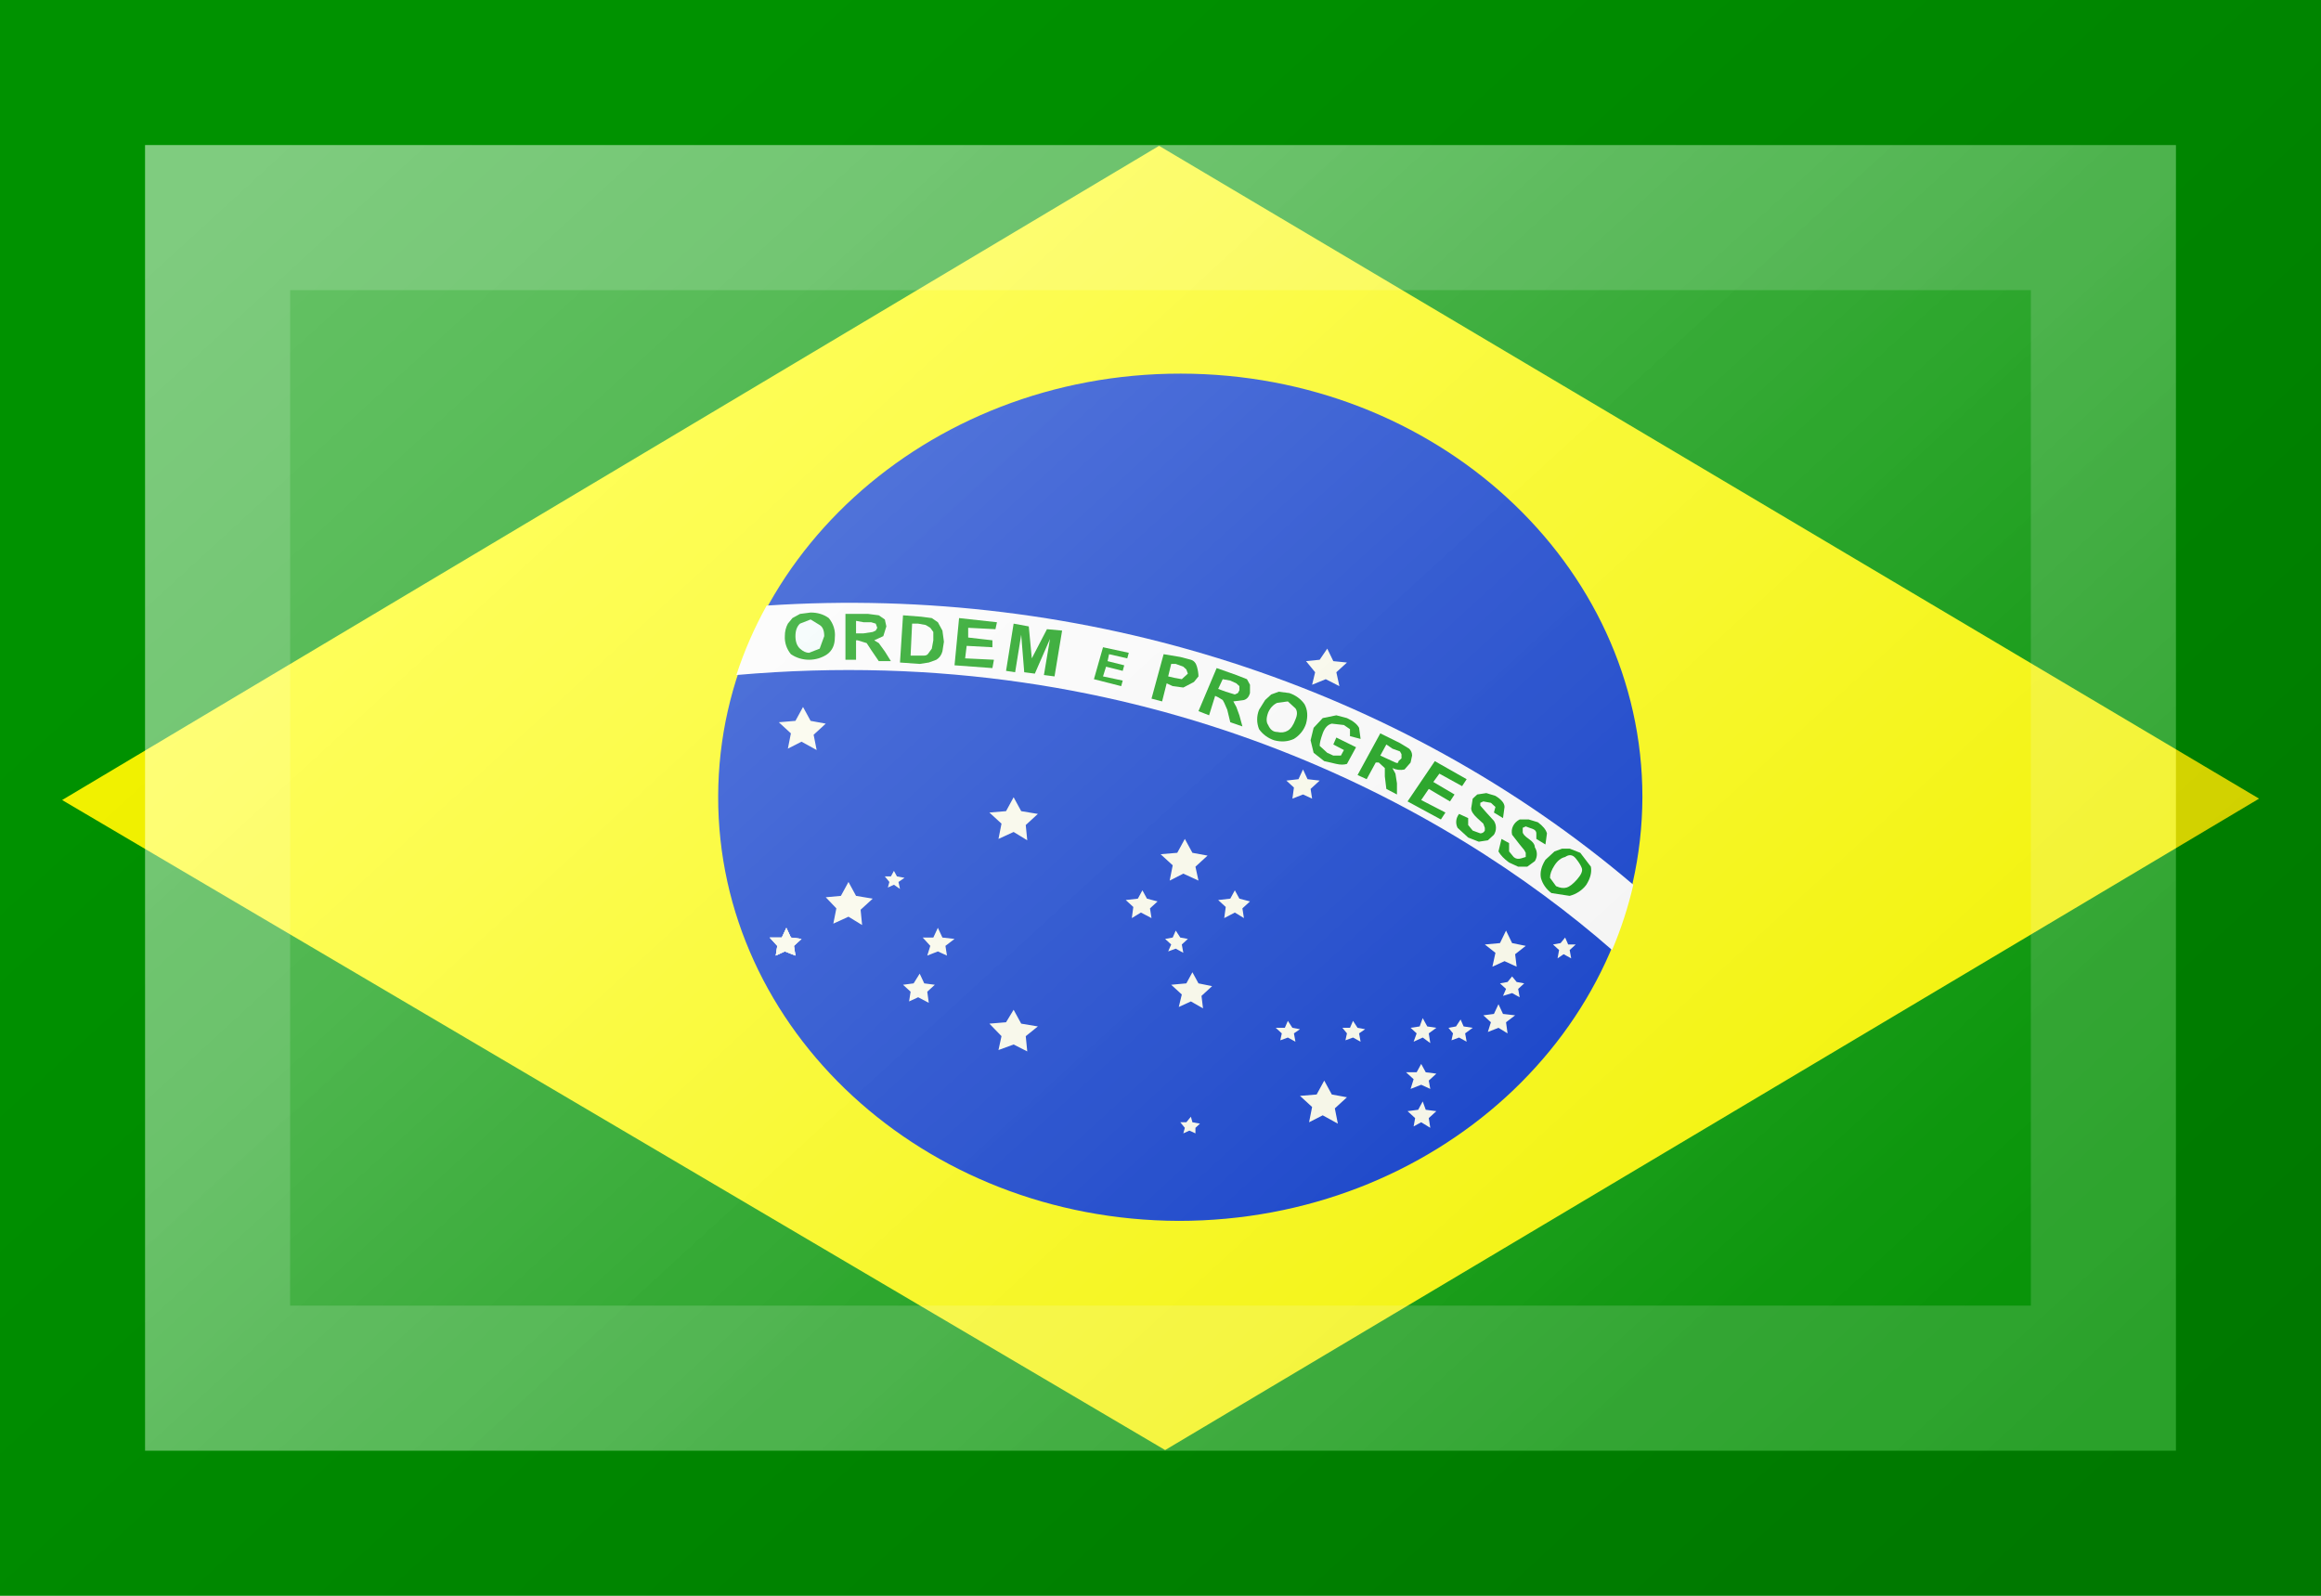
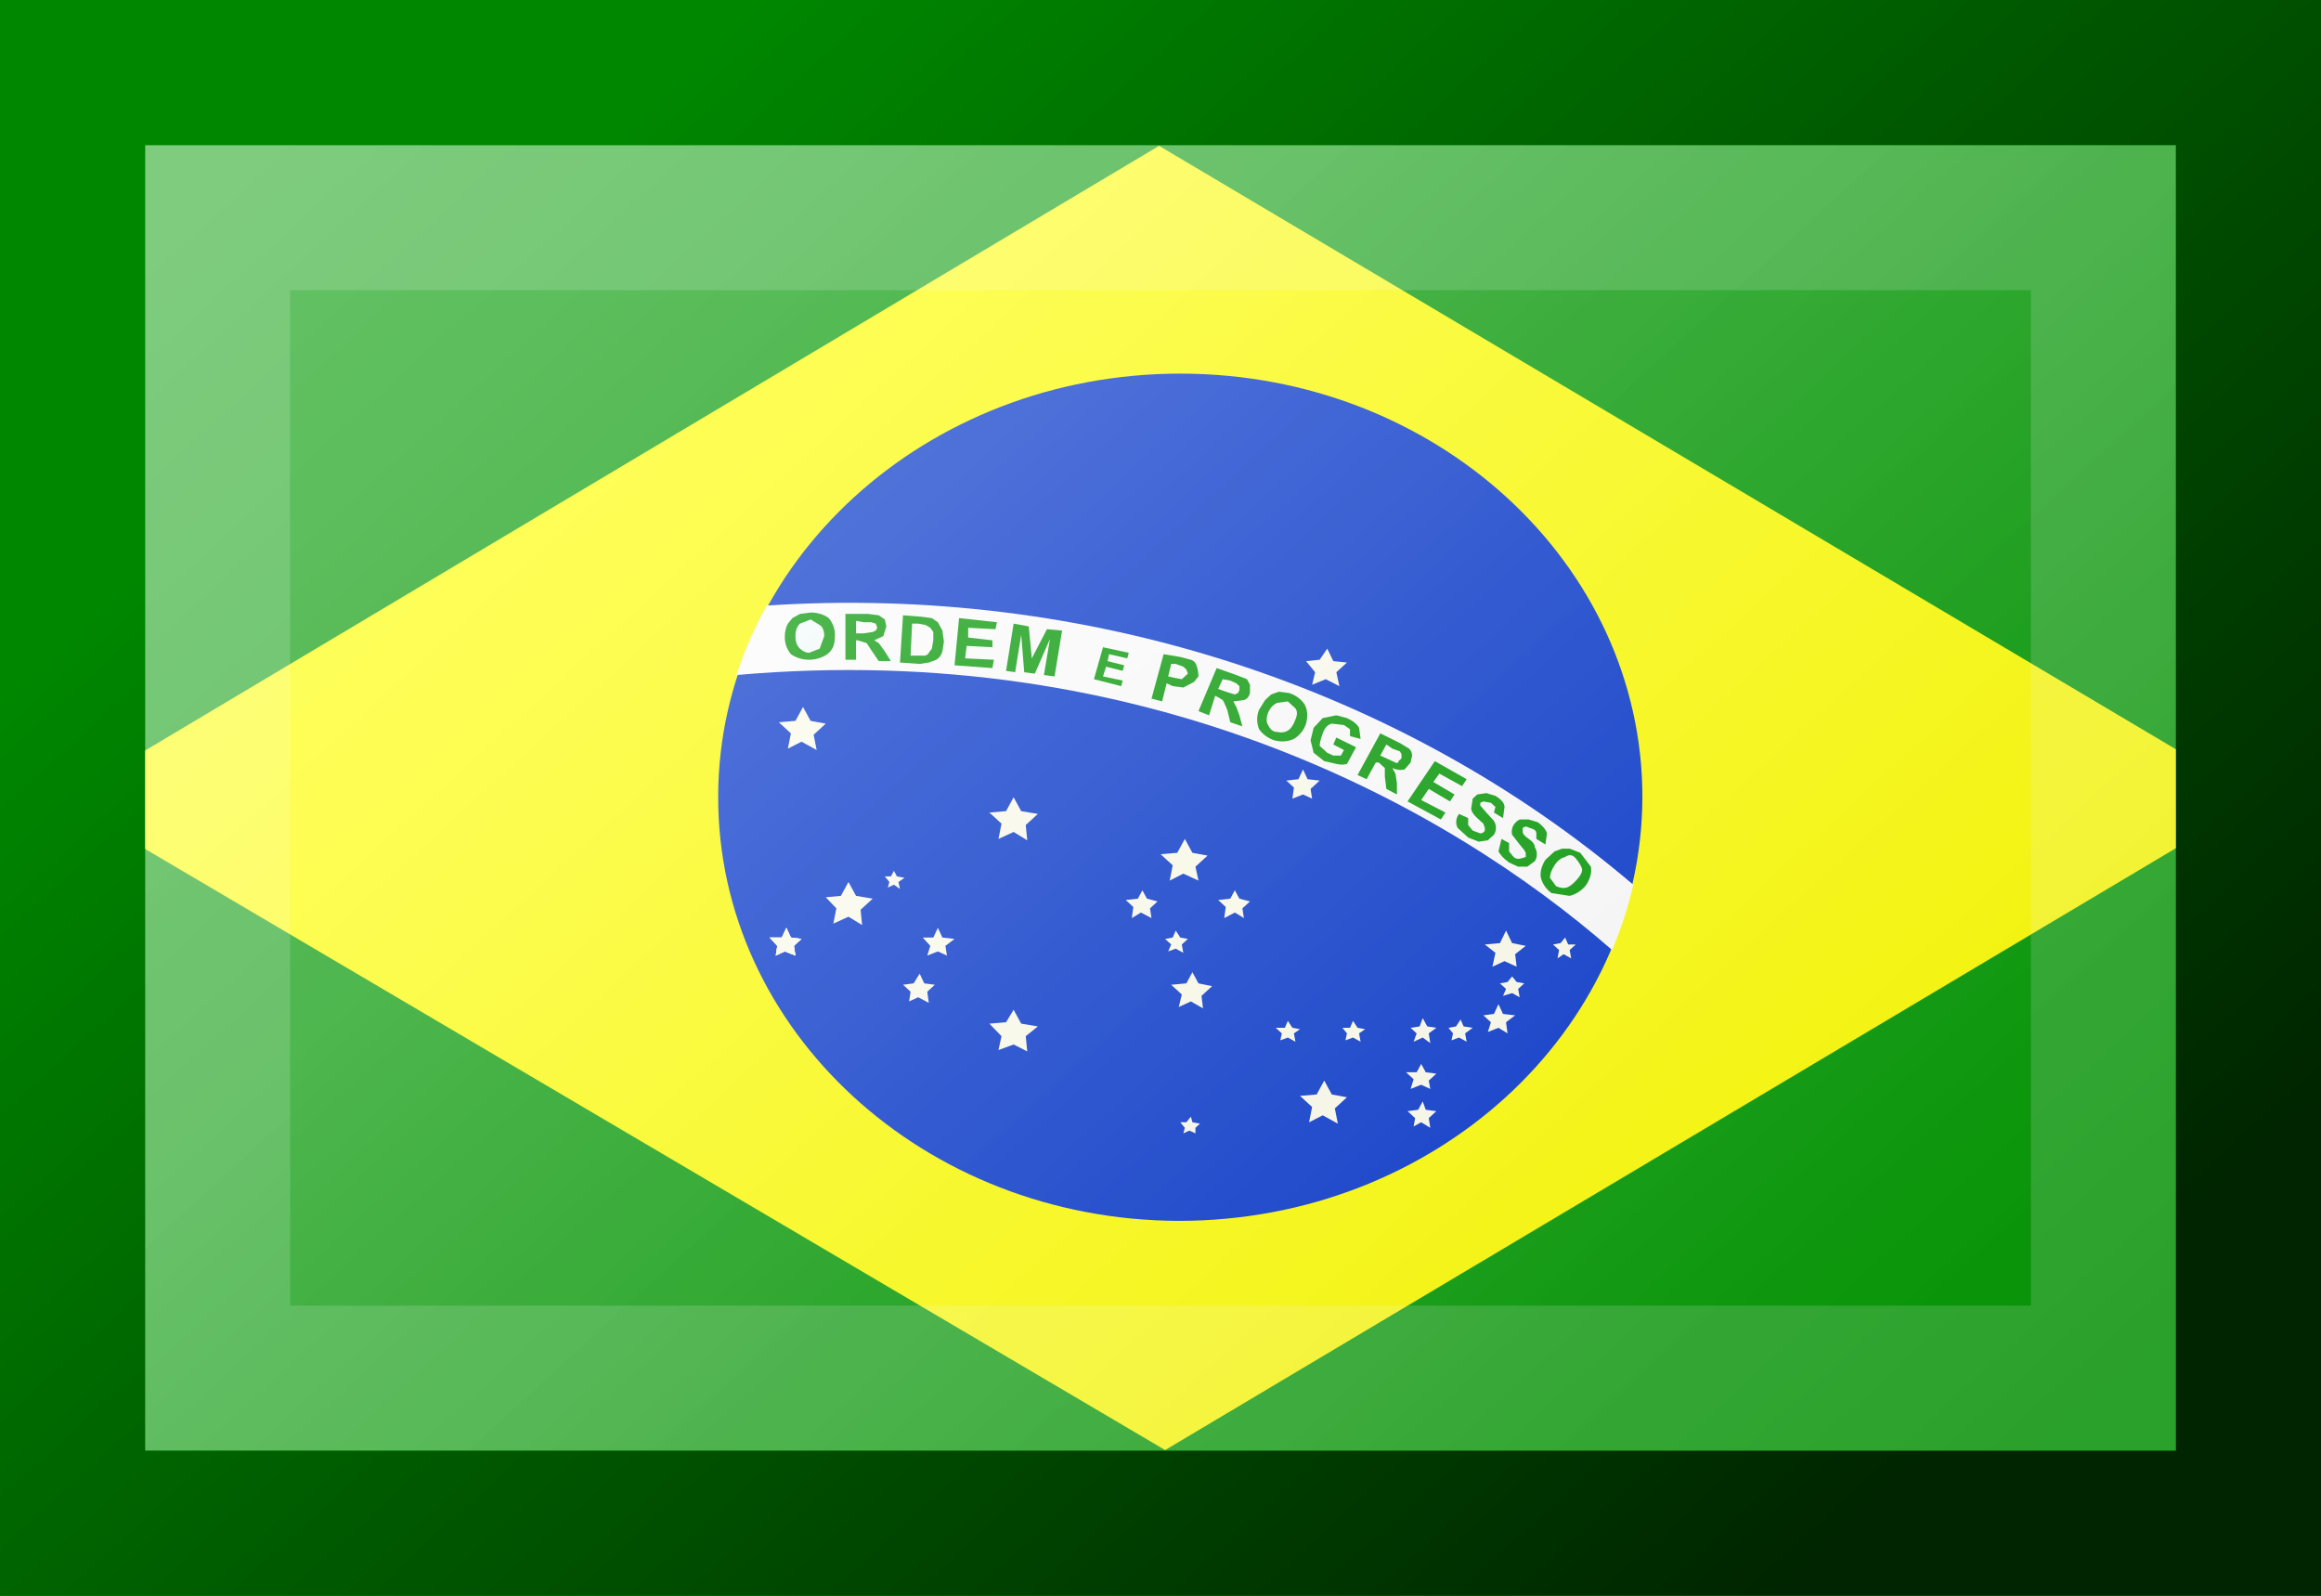
- <svg xmlns="http://www.w3.org/2000/svg" width="16" height="11" viewBox="0 0 16 11">
+ <svg xmlns="http://www.w3.org/2000/svg" xmlns:xlink="http://www.w3.org/1999/xlink" width="16" height="11" viewBox="0 0 16 11">
  <defs>
    <linearGradient id="fbr-gloss" gradientUnits="userSpaceOnUse" x1="1.352" y1="1.476" x2="11.384" y2="12.430">
      <stop offset="0.000" stop-color="#fff" stop-opacity="0.400" />
      <stop offset="0.308" stop-color="#fff" stop-opacity="0.314" />
      <stop offset="0.856" stop-color="#fff" stop-opacity="0.061" />
      <stop offset="1.000" stop-color="#fff" stop-opacity="0.021" />
    </linearGradient>
    <linearGradient id="fbr-shade" gradientUnits="userSpaceOnUse" x1="2.739" y1="2.991" x2="11.482" y2="12.537">
      <stop offset="0.000" stop-color="#000" stop-opacity="0.000" />
      <stop offset="1.000" stop-color="#000" stop-opacity="0.060" />
    </linearGradient>
-     <linearGradient id="fbr-edge" gradientUnits="userSpaceOnUse" x1="2.625" y1="2.866" x2="11.802" y2="12.886">
-       <stop offset="0.000" stop-color="#000" stop-opacity="0.048" />
-       <stop offset="0.295" stop-color="#000" stop-opacity="0.094" />
-       <stop offset="1.000" stop-color="#000" stop-opacity="0.217" />
+     <linearGradient id="fbr-edge" gradientUnits="userSpaceOnUse" x1="2.391" y1="2.611" x2="11.076" y2="12.094">
+       <stop offset="0" stop-color="#008700" />
+       <stop offset="0.463" stop-color="#005900" />
+       <stop offset="1" stop-color="#002500" />
    </linearGradient>
    <clipPath id="fbr-clip">
      <rect width="16" height="11" />
    </clipPath>
  </defs>
  <g clip-path="url(#fbr-clip)">
-     <g transform="scale(1.04447 0.95743)">
-       <path fill="#090" fill-rule="evenodd" d="M0 0h15.32v11.49H0z" />
-       <path fill="#ff0" fill-rule="evenodd" d="m7.69 10.44 7.22-4.69-7.26-4.7L.41 5.76z" />
-       <path fill="#03c" fill-rule="evenodd" d="M10.84 5.74a3.06 3.06 0 0 1-3.06 3.05 3.05 3.05 0 1 1 3.06-3.05" />
-       <path fill="#ffffef" fill-rule="evenodd" d="m6.78 7.57-.09-.05-.1.04.02-.1-.08-.09.11-.01.05-.09.05.1.11.02-.08.07m2.06.63-.1-.06-.09.05.02-.11-.08-.08.11-.01.05-.1.05.1.1.02-.08.08m-.87-.72-.08-.05-.08.04.02-.09-.07-.07.1-.01.04-.08.04.08.09.02-.07.07m2.08-.21-.08-.04-.08.04.02-.1-.07-.06.1-.01.04-.09.04.09.09.02-.07.06m-2.09-.53-.1-.05-.09.05.02-.11-.08-.08.11-.01.05-.1.05.1.1.02-.08.08m-2.5-.84-.1-.06-.09.05.02-.11-.08-.08.11-.01.05-.1.05.1.1.02-.08.08m.32 1.37L5.6 6.6l-.1.05.02-.11-.07-.08.1-.01.05-.1.05.1.11.02-.08.08m3.16-1.61-.09-.05-.09.04.02-.09-.06-.08.09-.01.05-.08.04.09.09.01-.07.07m-.16.91-.06-.03-.07.03.01-.08-.05-.05.08-.01.03-.07.03.07.08.01-.06.06m-3.4 1.2-.07-.03-.06.03.01-.07-.05-.06h.08l.03-.07.03.07.07.01-.05.05m4.79.37-.05-.03-.06.02.02-.05-.04-.04.05-.01.03-.04.03.04.05.01-.04.04" />
-       <path fill="#ffffef" fill-rule="evenodd" d="m5.25 6.88-.07-.03-.06.03.01-.07-.05-.06h.08l.03-.07.03.07.07.01-.05.05" />
-       <path fill="#ffffef" fill-rule="evenodd" d="m5.25 6.88-.07-.03-.06.03.01-.07-.05-.06h.08l.03-.07.03.07.07.01-.05.05m1.01.07-.06-.03-.07.03.02-.07-.05-.06h.07l.03-.07.03.07.08.01-.06.05m-.11.41-.07-.04-.06.03.01-.07-.05-.05.07-.01.04-.07.03.07.07.01-.05.05m2.09-.53-.06-.04-.07.04.01-.08-.05-.05.08-.01.03-.06.03.06.07.02-.05.05m-.6.07-.07-.04-.06.04.01-.08-.05-.05.08-.01.03-.06.03.06.07.02-.05.05M5.94 6.4l-.04-.03-.04.02.01-.04-.03-.04h.04l.02-.04.02.04.05.01-.04.03m4.02 1.09-.06-.04-.07.03.02-.07-.05-.05.07-.01.03-.07.03.07.08.01-.06.05m-.5.15-.05-.04-.06.03.02-.06-.04-.04.06-.01.02-.06.03.06.06.01-.05.04m.25.06-.05-.03-.05.02.01-.05-.03-.04.05-.01.03-.05.02.05.06.01-.05.04m.7-.54-.05-.03-.04.03.01-.06-.04-.04.05-.01.03-.04.02.05h.05l-.04.04m-.92 1-.06-.03-.07.03.02-.07-.05-.05h.07l.03-.06.03.06.07.01-.05.05m.01.34-.06-.04-.05.03.01-.06L9.29 8l.07-.01.03-.06.02.06.07.01-.05.05m-.45-.55-.05-.03-.05.02.01-.05-.03-.04h.05l.02-.05.03.05.05.01-.04.03m-.42.06-.05-.03-.05.02.01-.05-.04-.04h.06l.02-.05.03.05.05.01-.04.03m-.73-.58-.05-.03-.05.02.02-.05-.04-.04.05-.01.02-.05.03.05.05.01-.04.04m.09 1.36-.04-.02-.04.02.01-.04-.03-.04h.04l.03-.04.01.04.05.01-.03.03M6.78 6.05l-.09-.06-.1.05.02-.11-.08-.08.11-.01.05-.1.05.1.11.02-.08.08" />
-       <path fill="#fff" fill-rule="evenodd" d="M10.64 6.84a3 3 0 0 0 .14-.47 7.6 7.6 0 0 0-5.72-2.01 3 3 0 0 0-.2.5c2.7-.26 4.69.94 5.78 1.98" />
-       <path fill="#090" d="m9.91 6.04.05.03v.06l.03.04q.02.02.05.01l.03-.01v-.03l-.01-.02-.03-.04-.05-.07a.1.1 0 0 1 .05-.11h.06l.06.02q.05.04.06.08l-.01.08-.06-.04V6q0-.02-.02-.03l-.05-.02-.02.01v.03q0 .02.04.05t.04.06a.1.1 0 0 1 0 .1l-.05.04h-.06l-.06-.03q-.05-.04-.07-.08zm-.28-.18.06.03v.05l.03.04.05.02q.02 0 .03-.02v-.02l-.01-.03-.04-.04q-.04-.04-.04-.07l.01-.07.03-.03.06-.01.06.02q.06.04.06.08l-.01.08-.06-.04.01-.04-.03-.03-.05-.01-.02.01v.02l.04.05.05.06a.1.1 0 0 1 0 .1l-.04.04-.06.01-.07-.03-.07-.07a.1.1 0 0 1 .01-.1m-.34-.09.18-.29.21.13-.03.05-.15-.09-.04.06.14.09-.03.05-.14-.09-.05.08.16.09-.03.05zm-.49-.41.02-.05.13.07-.06.12q-.03.01-.07 0l-.08-.02-.07-.06-.02-.09.02-.09.06-.07.09-.02.07.02q.06.03.08.07l.01.08-.07-.02v-.05l-.04-.03-.08-.01q-.04.01-.06.07t-.02.09l.05.05.04.02h.05l.02-.04zm-2.16-.53.05-.34.1.02.02.23.1-.21.1.01-.05.33-.07-.01.04-.26-.1.25-.07-.01-.02-.27-.04.27zm-.34-.04.03-.34.25.03-.01.05-.18-.01v.07l.16.02v.05l-.17-.01-.01.09.19.01-.01.06z" />
-       <g stroke-opacity=".5">
-         <path fill="#090" d="M5.18 4.58q0-.05.02-.09l.03-.04.05-.03.07-.01q.07 0 .12.04a.2.2 0 0 1 .04.14q0 .08-.05.12a.2.2 0 0 1-.12.04.2.2 0 0 1-.12-.04.2.2 0 0 1-.04-.13" />
-         <path fill="#f7ffff" d="M5.25 4.58q0 .06.03.09t.06.03l.07-.03.03-.09q0-.06-.03-.08l-.06-.04-.07.03q-.03.03-.03.09" />
+     <g id="fbr-art">
+       <g transform="scale(1.04447 0.95743)">
+         <path fill="#090" fill-rule="evenodd" d="M0 0h15.32v11.49H0z" />
+         <path fill="#ff0" fill-rule="evenodd" d="m7.69 10.44 7.22-4.69-7.26-4.7L.41 5.76z" />
+         <path fill="#03c" fill-rule="evenodd" d="M10.84 5.74a3.06 3.06 0 0 1-3.06 3.05 3.05 3.05 0 1 1 3.06-3.05" />
+         <path fill="#ffffef" fill-rule="evenodd" d="m6.78 7.57-.09-.05-.1.04.02-.1-.08-.09.11-.01.05-.09.05.1.11.02-.08.07m2.06.63-.1-.06-.09.05.02-.11-.08-.08.11-.01.05-.1.05.1.1.02-.08.08m-.87-.72-.08-.05-.08.04.02-.09-.07-.07.1-.01.04-.08.04.08.09.02-.07.07m2.08-.21-.08-.04-.08.04.02-.1-.07-.06.1-.01.04-.09.04.09.09.02-.07.06m-2.09-.53-.1-.05-.09.05.02-.11-.08-.08.11-.01.05-.1.05.1.1.02-.08.08m-2.5-.84-.1-.06-.09.05.02-.11-.08-.08.11-.01.05-.1.05.1.1.02-.08.08m.32 1.37L5.6 6.6l-.1.05.02-.11-.07-.08.1-.01.05-.1.05.1.11.02-.08.08m3.16-1.61-.09-.05-.09.04.02-.09-.06-.08.09-.01.05-.08.04.09.09.01-.07.07m-.16.91-.06-.03-.07.03.01-.08-.05-.05.08-.01.03-.07.03.07.08.01-.06.06m-3.4 1.2-.07-.03-.06.03.01-.07-.05-.06h.08l.03-.07.03.07.07.01-.05.05m4.79.37-.05-.03-.06.02.02-.05-.04-.04.05-.01.03-.04.03.04.05.01-.04.04" />
+         <path fill="#ffffef" fill-rule="evenodd" d="m5.25 6.88-.07-.03-.06.03.01-.07-.05-.06h.08l.03-.07.03.07.07.01-.05.05" />
+         <path fill="#ffffef" fill-rule="evenodd" d="m5.25 6.88-.07-.03-.06.03.01-.07-.05-.06h.08l.03-.07.03.07.07.01-.05.05m1.01.07-.06-.03-.07.03.02-.07-.05-.06h.07l.03-.07.03.07.08.01-.06.05m-.11.41-.07-.04-.06.03.01-.07-.05-.05.07-.01.04-.07.03.07.07.01-.05.05m2.09-.53-.06-.04-.07.04.01-.08-.05-.05.08-.01.03-.06.03.06.07.02-.05.05m-.6.07-.07-.04-.06.04.01-.08-.05-.05.08-.01.03-.06.03.06.07.02-.05.05M5.94 6.4l-.04-.03-.04.02.01-.04-.03-.04h.04l.02-.04.02.04.05.01-.04.03m4.02 1.09-.06-.04-.07.03.02-.07-.05-.05.07-.01.03-.07.03.07.08.01-.06.05m-.5.15-.05-.04-.06.03.02-.06-.04-.04.06-.01.02-.06.03.06.06.01-.05.04m.25.06-.05-.03-.05.02.01-.05-.03-.04.05-.01.03-.05.02.05.06.01-.05.04m.7-.54-.05-.03-.04.03.01-.06-.04-.04.05-.01.03-.04.02.05h.05l-.04.04m-.92 1-.06-.03-.07.03.02-.07-.05-.05h.07l.03-.06.03.06.07.01-.05.05m.01.34-.06-.04-.05.03.01-.06L9.29 8l.07-.01.03-.06.02.06.07.01-.05.05m-.45-.55-.05-.03-.05.02.01-.05-.03-.04h.05l.02-.05.03.05.05.01-.04.03m-.42.06-.05-.03-.05.02.01-.05-.04-.04h.06l.02-.05.03.05.05.01-.04.03m-.73-.58-.05-.03-.05.02.02-.05-.04-.04.05-.01.02-.05.03.05.05.01-.04.04m.09 1.36-.04-.02-.04.02.01-.04-.03-.04h.04l.03-.04.01.04.05.01-.03.03M6.78 6.05l-.09-.06-.1.05.02-.11-.08-.08.11-.01.05-.1.05.1.11.02-.08.08" />
+         <path fill="#fff" fill-rule="evenodd" d="M10.64 6.84a3 3 0 0 0 .14-.47 7.6 7.6 0 0 0-5.72-2.01 3 3 0 0 0-.2.5c2.7-.26 4.69.94 5.78 1.98" />
+         <path fill="#090" d="m9.91 6.04.05.03v.06l.03.04q.02.02.05.01l.03-.01v-.03l-.01-.02-.03-.04-.05-.07a.1.1 0 0 1 .05-.11h.06l.06.02q.05.04.06.08l-.01.08-.06-.04V6q0-.02-.02-.03l-.05-.02-.02.01v.03q0 .02.04.05t.04.06a.1.1 0 0 1 0 .1l-.05.04h-.06l-.06-.03q-.05-.04-.07-.08zm-.28-.18.06.03v.05l.03.04.05.02q.02 0 .03-.02v-.02l-.01-.03-.04-.04q-.04-.04-.04-.07l.01-.07.03-.03.06-.01.06.02q.06.04.06.08l-.01.08-.06-.04.01-.04-.03-.03-.05-.01-.02.01v.02l.04.05.05.06a.1.1 0 0 1 0 .1l-.04.04-.06.01-.07-.03-.07-.07a.1.1 0 0 1 .01-.1m-.34-.09.18-.29.21.13-.03.05-.15-.09-.04.06.14.09-.03.05-.14-.09-.05.08.16.09-.03.05zm-.49-.41.02-.05.13.07-.06.12q-.03.01-.07 0l-.08-.02-.07-.06-.02-.09.02-.09.06-.07.09-.02.07.02q.06.03.08.07l.01.08-.07-.02v-.05l-.04-.03-.08-.01q-.04.01-.06.07t-.02.09l.05.05.04.02h.05l.02-.04zm-2.16-.53.05-.34.1.02.02.23.1-.21.1.01-.05.33-.07-.01.04-.26-.1.25-.07-.01-.02-.27-.04.27zm-.34-.04.03-.34.25.03-.01.05-.18-.01v.07l.16.02v.05l-.17-.01-.01.09.19.01-.01.06z" />
+         <g stroke-opacity=".5">
+           <path fill="#090" d="M5.18 4.58q0-.05.02-.09l.03-.04.05-.03.07-.01q.07 0 .12.04a.2.2 0 0 1 .04.14q0 .08-.05.12a.2.2 0 0 1-.12.04.2.2 0 0 1-.12-.04.2.2 0 0 1-.04-.13" />
+           <path fill="#f7ffff" d="M5.25 4.58q0 .06.03.09t.06.03l.07-.03.03-.09q0-.06-.03-.08l-.06-.04-.07.03q-.03.03-.03.09" />
+         </g>
+         <g stroke-opacity=".5">
+           <path fill="#090" d="M5.58 4.75v-.33h.15l.07.01.04.03.01.05-.02.07-.06.03.03.02.04.06.04.07H5.8l-.05-.08-.03-.05-.03-.01-.03-.01h-.01v.14z" />
+           <path fill="#fff" d="M5.65 4.56h.05l.06-.01.02-.01.01-.02-.01-.03-.03-.01H5.7l-.05-.01z" />
+         </g>
+         <g stroke-opacity=".5">
+           <path fill="#090" d="m5.96 4.43.12.01.07.01.04.03.03.06.01.08-.01.07q-.01.04-.04.06l-.05.02-.06.01-.13-.01z" />
+           <path fill="#fff" d="m6.02 4.49-.01.23h.09q.02 0 .03-.02l.02-.03.01-.06v-.06l-.02-.03-.03-.02-.05-.01z" />
+         </g>
+         <g stroke-opacity=".5">
+           <path fill="#090" d="m7.6 5.03.08-.32.11.02.07.02q.03.01.04.05t.01.07l-.03.04-.07.04-.07-.01-.04-.02-.03.13z" />
+           <path fill="#fff" d="m7.73 4.78-.02.09.04.01.05.01.04-.04-.01-.03-.02-.02-.05-.02z" />
+         </g>
+         <g stroke-opacity=".5">
+           <path fill="#090" d="m7.91 5.12.12-.31.13.05.07.03.02.04v.06q-.01.04-.04.05l-.07.01.02.04.02.06.02.08-.08-.03-.02-.09-.02-.05-.01-.02-.03-.02-.02-.01-.04.14z" />
+           <path fill="#fff" d="m8.04 4.96.05.02.06.02.02-.01.01-.02v-.03l-.02-.02-.04-.02-.05-.01z" />
+         </g>
+         <g stroke-opacity=".5">
+           <path fill="#090" d="m8.31 5.11.04-.07.04-.04.05-.02.07.01a.2.2 0 0 1 .1.08q.03.06.01.14a.2.2 0 0 1-.08.11q-.06.03-.13.01a.2.2 0 0 1-.1-.08.2.2 0 0 1 0-.14" />
+           <path fill="#fff" d="M8.37 5.13q-.02.06 0 .09.02.05.06.05.04.01.07-.01t.05-.08q.02-.05 0-.08l-.05-.05-.07.01q-.04.02-.06.07" />
+         </g>
+         <g stroke-opacity=".5">
+           <path fill="#090" d="m8.96 5.58.15-.3.13.07.06.04q.02.02.02.05l-.01.05-.04.05q-.04.01-.08-.01l.02.04.01.07v.08l-.07-.04-.01-.09v-.06l-.02-.02-.02-.02h-.02l-.06.12z" />
+           <path fill="#fff" d="m9.11 5.44.04.02.06.03q.02.01.02-.01l.02-.02v-.03l-.01-.02-.05-.02-.04-.03z" />
+         </g>
+         <g stroke-opacity=".5">
+           <path fill="#090" d="m10.2 6.19.06-.06.05-.02h.05l.07.03.07.1q.01.06-.03.13a.2.2 0 0 1-.11.08l-.12-.02a.2.2 0 0 1-.07-.11q-.01-.06.03-.13" />
+           <path fill="#fff" d="M10.26 6.23q-.03.05-.03.09l.04.06q.04.02.07.01t.07-.06.03-.08-.04-.07-.07-.01q-.04.01-.07.06" />
+         </g>
+         <path fill="#090" d="m7.22 4.89.06-.23.17.04-.01.04-.12-.03-.01.05.11.03-.01.04-.11-.03-.02.07.13.03-.01.04z" />
      </g>
-       <g stroke-opacity=".5">
-         <path fill="#090" d="M5.58 4.75v-.33h.15l.07.01.04.03.01.05-.02.07-.06.03.03.02.04.06.04.07H5.8l-.05-.08-.03-.05-.03-.01-.03-.01h-.01v.14z" />
-         <path fill="#fff" d="M5.65 4.56h.05l.06-.01.02-.01.01-.02-.01-.03-.03-.01H5.7l-.05-.01z" />
-       </g>
-       <g stroke-opacity=".5">
-         <path fill="#090" d="m5.96 4.43.12.01.07.01.04.03.03.06.01.08-.01.07q-.01.04-.04.06l-.05.02-.06.01-.13-.01z" />
-         <path fill="#fff" d="m6.02 4.49-.01.23h.09q.02 0 .03-.02l.02-.03.01-.06v-.06l-.02-.03-.03-.02-.05-.01z" />
-       </g>
-       <g stroke-opacity=".5">
-         <path fill="#090" d="m7.6 5.03.08-.32.11.02.07.02q.03.01.04.05t.01.07l-.03.04-.07.04-.07-.01-.04-.02-.03.13z" />
-         <path fill="#fff" d="m7.73 4.78-.02.09.04.01.05.01.04-.04-.01-.03-.02-.02-.05-.02z" />
-       </g>
-       <g stroke-opacity=".5">
-         <path fill="#090" d="m7.91 5.12.12-.31.13.05.07.03.02.04v.06q-.01.04-.04.05l-.07.01.02.04.02.06.02.08-.08-.03-.02-.09-.02-.05-.01-.02-.03-.02-.02-.01-.04.14z" />
-         <path fill="#fff" d="m8.04 4.96.05.02.06.02.02-.01.01-.02v-.03l-.02-.02-.04-.02-.05-.01z" />
-       </g>
-       <g stroke-opacity=".5">
-         <path fill="#090" d="m8.31 5.11.04-.07.04-.04.05-.02.07.01a.2.2 0 0 1 .1.08q.03.06.01.14a.2.2 0 0 1-.08.11q-.06.03-.13.01a.2.2 0 0 1-.1-.08.2.2 0 0 1 0-.14" />
-         <path fill="#fff" d="M8.37 5.13q-.02.06 0 .09.02.05.06.05.04.01.07-.01t.05-.08q.02-.05 0-.08l-.05-.05-.07.01q-.04.02-.06.07" />
-       </g>
-       <g stroke-opacity=".5">
-         <path fill="#090" d="m8.96 5.58.15-.3.13.07.06.04q.02.02.02.05l-.01.05-.04.05q-.04.01-.08-.01l.02.04.01.07v.08l-.07-.04-.01-.09v-.06l-.02-.02-.02-.02h-.02l-.06.12z" />
-         <path fill="#fff" d="m9.11 5.44.04.02.06.03q.02.01.02-.01l.02-.02v-.03l-.01-.02-.05-.02-.04-.03z" />
-       </g>
-       <g stroke-opacity=".5">
-         <path fill="#090" d="m10.2 6.19.06-.06.05-.02h.05l.07.03.07.1q.01.06-.03.13a.2.2 0 0 1-.11.08l-.12-.02a.2.2 0 0 1-.07-.11q-.01-.06.03-.13" />
-         <path fill="#fff" d="M10.26 6.23q-.03.05-.03.09l.04.06q.04.02.07.01t.07-.06.03-.08-.04-.07-.07-.01q-.04.01-.07.06" />
-       </g>
-       <path fill="#090" d="m7.22 4.89.06-.23.17.04-.01.04-.12-.03-.01.05.11.03-.01.04-.11-.03-.02.07.13.03-.01.04z" />
    </g>
+     <use xlink:href="#fbr-art" />
+     <use xlink:href="#fbr-art" />
    <rect x="1" y="1" width="14" height="9" fill="url(#fbr-gloss)" />
    <path d="M1 1h14v9H1zM2 2v7h12V2z" fill="#fff" fill-opacity="0.164" fill-rule="evenodd" />
    <rect x="1" y="1" width="14" height="9" fill="url(#fbr-shade)" />
-     <path d="M0 0h16v11H0zM1 1v9h14V1z" fill="url(#fbr-edge)" fill-rule="evenodd" />
+     <path fill="url(#fbr-edge)" d="M0 0h16v11H0zM1 1v9h14V1z" />
  </g>
</svg>
